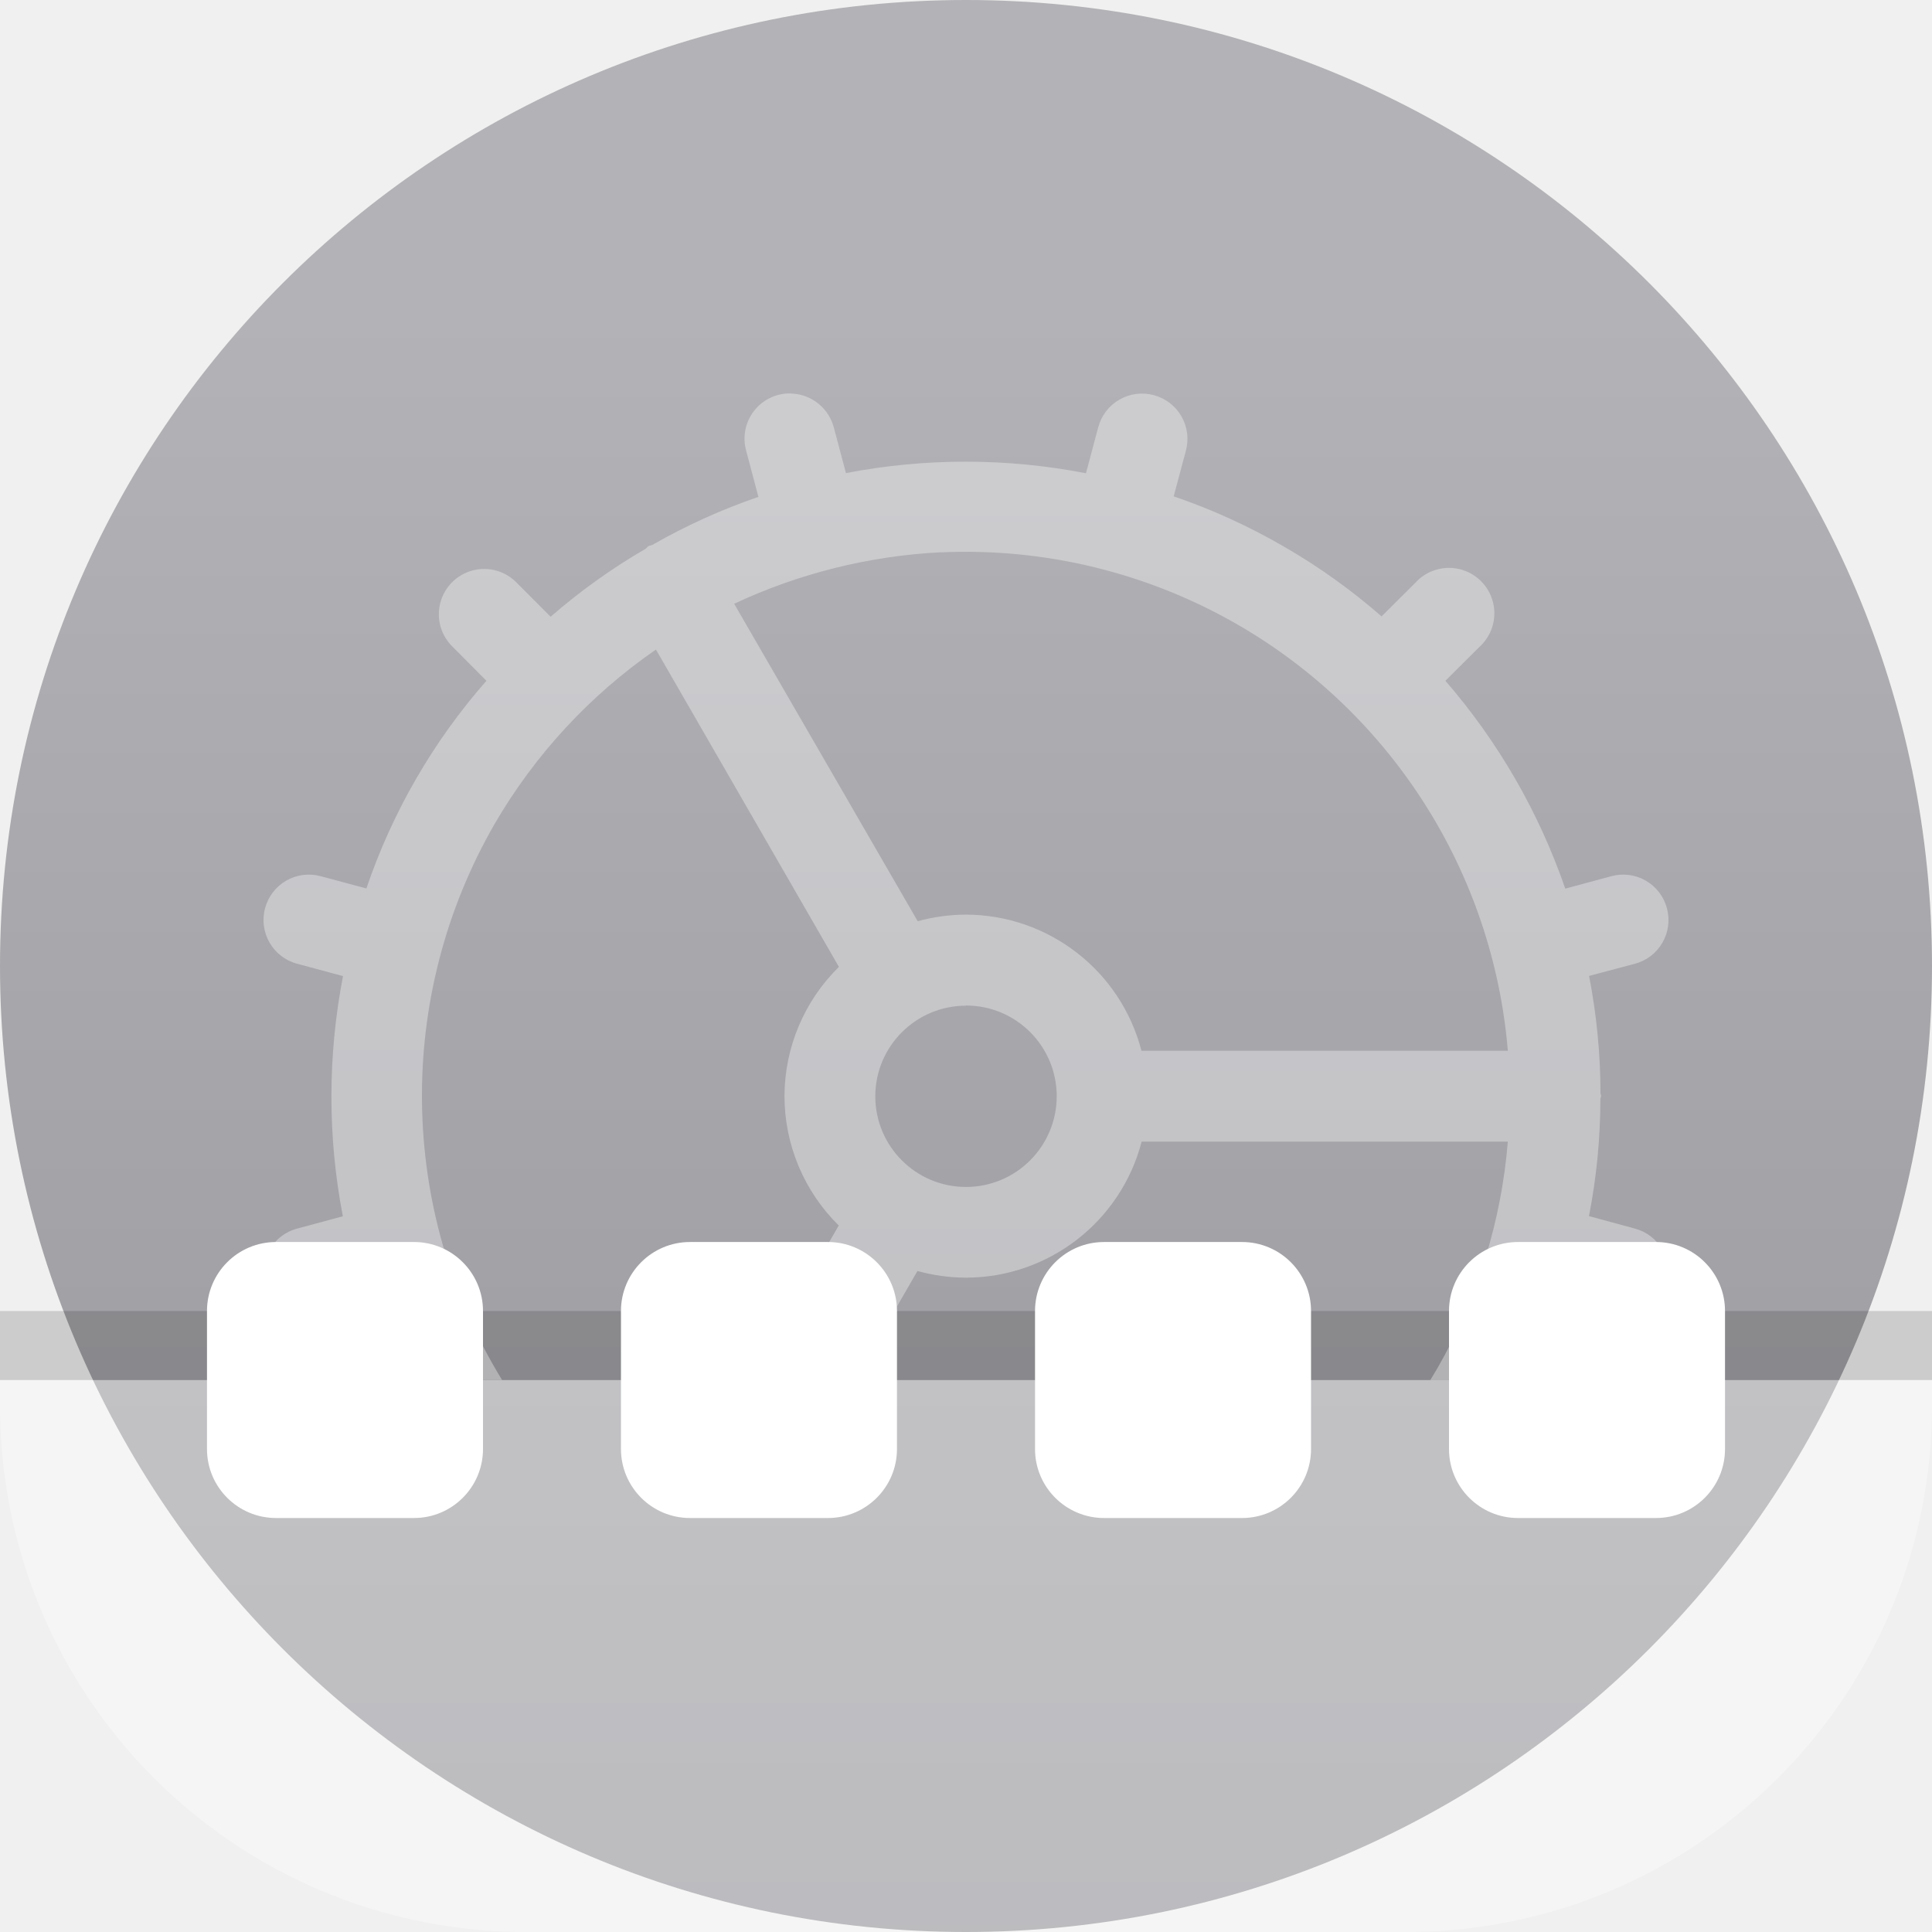
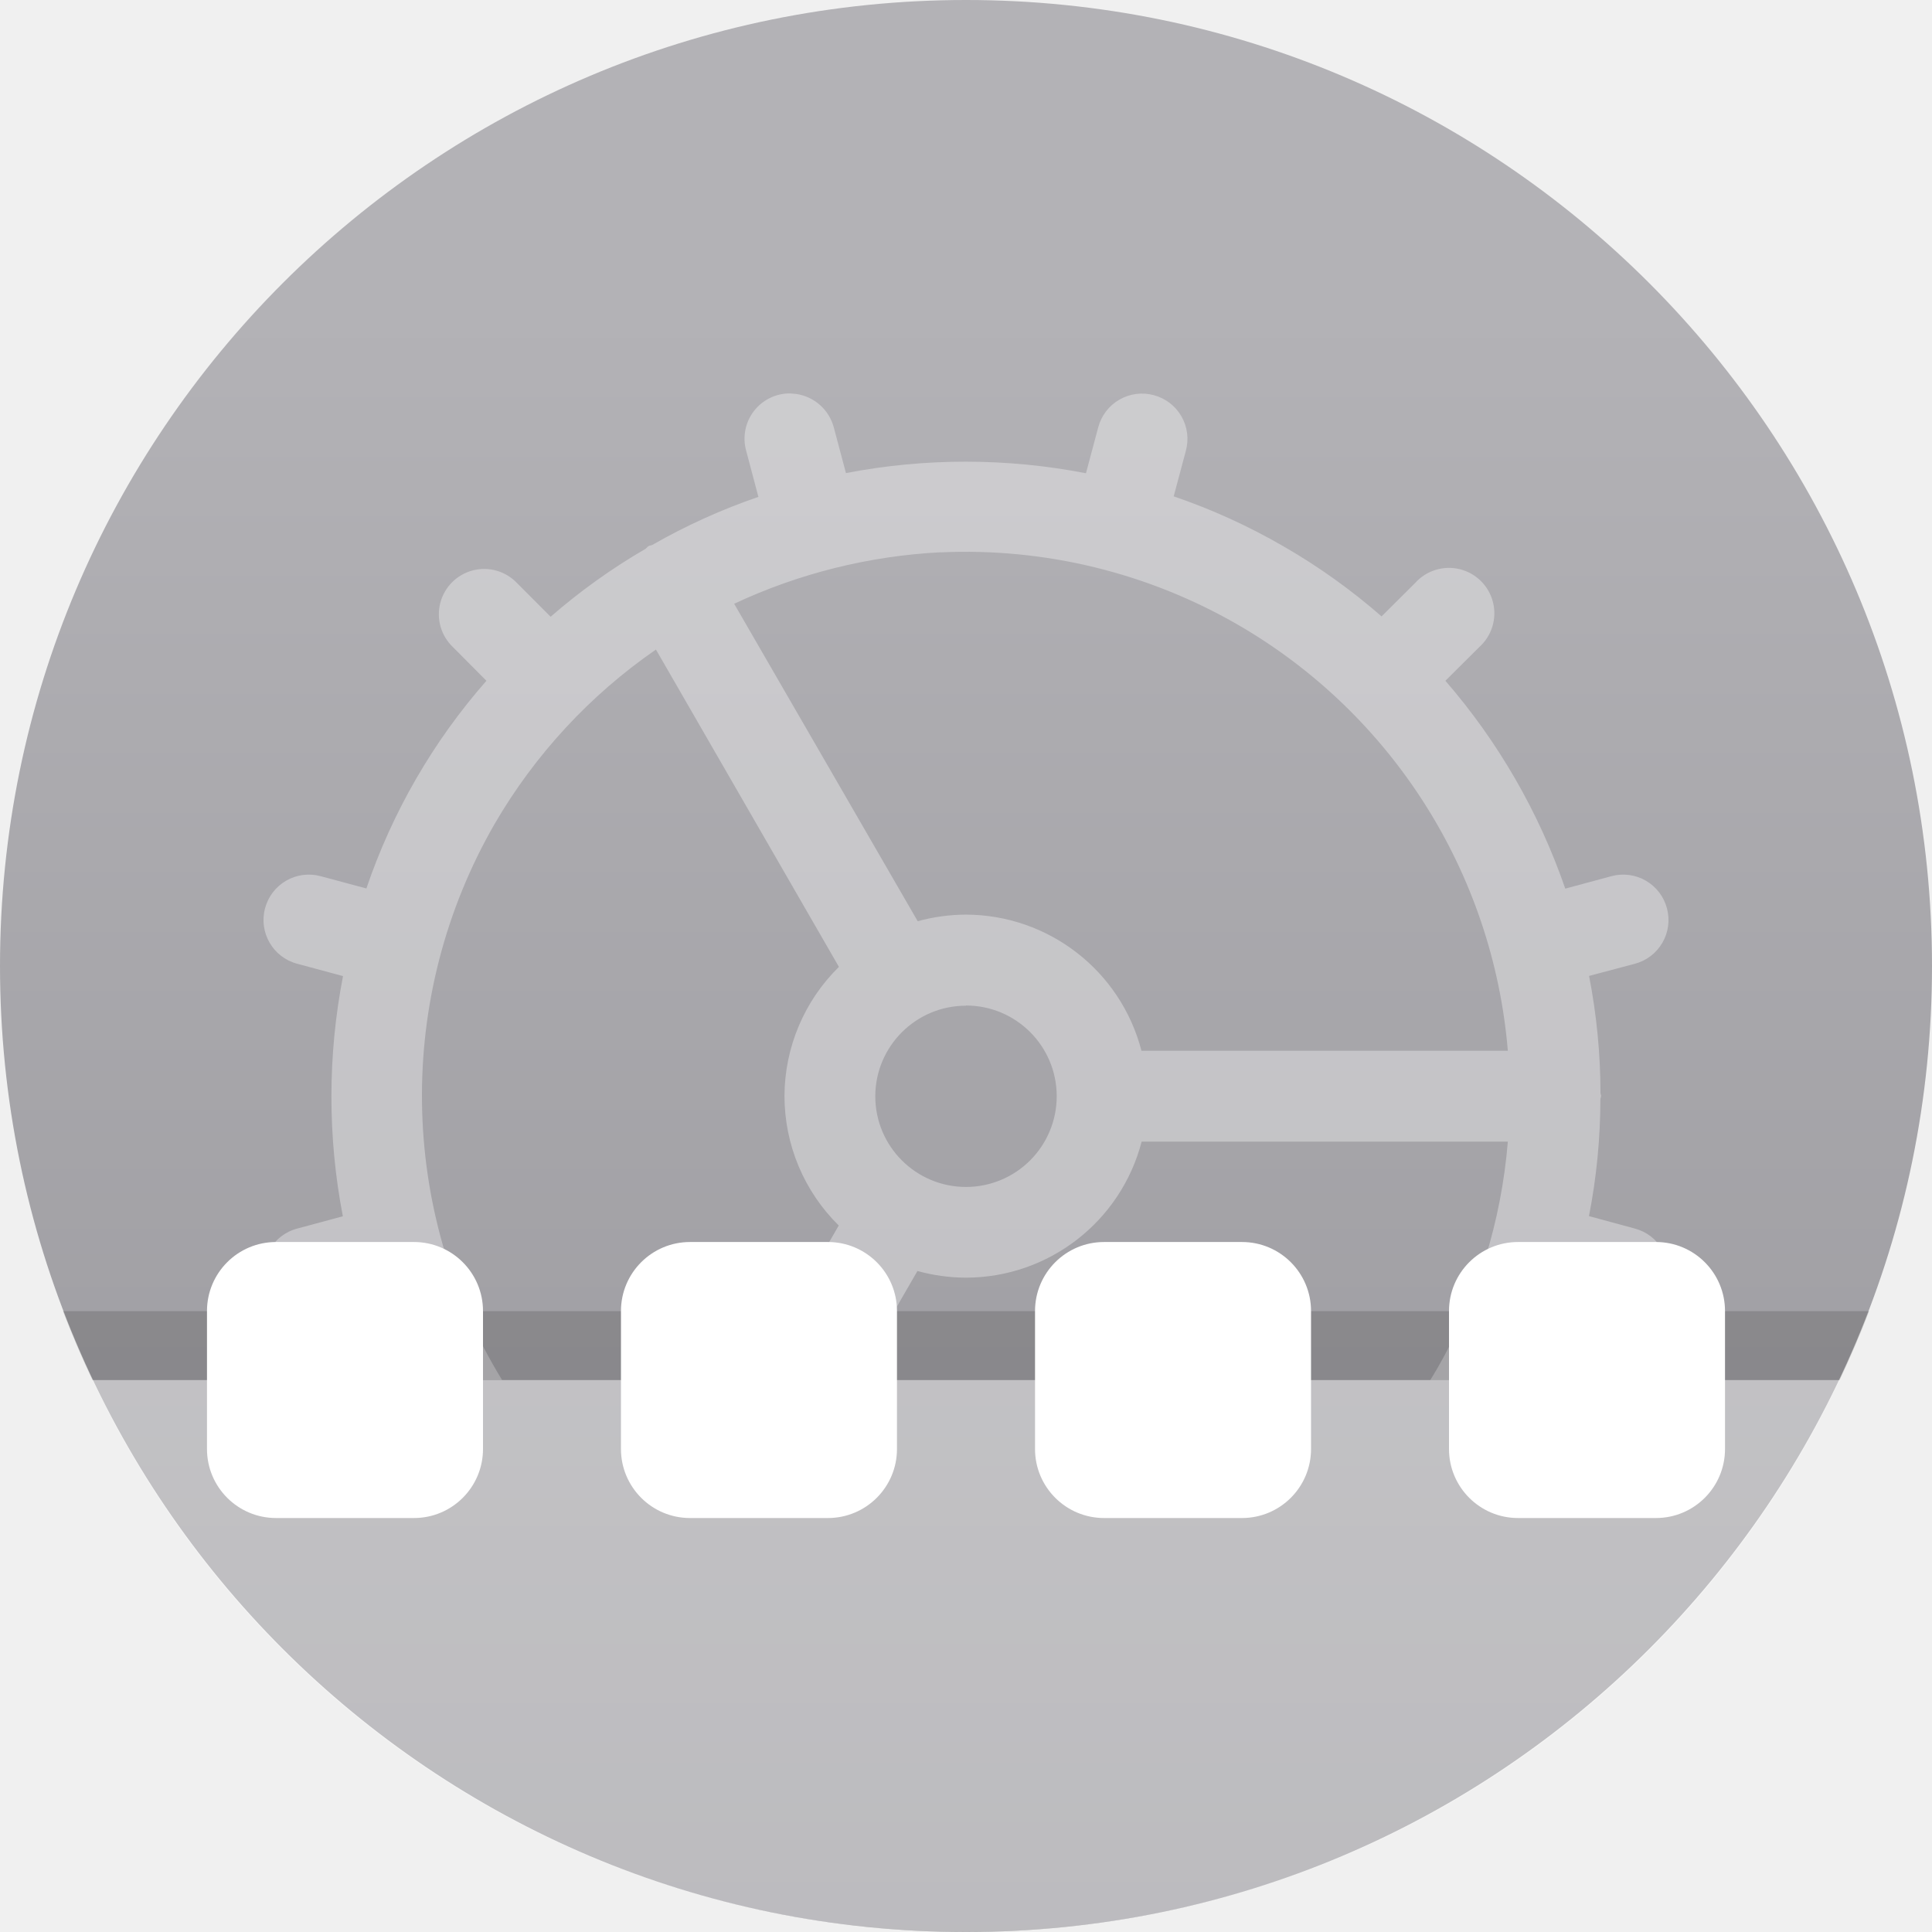
<svg xmlns="http://www.w3.org/2000/svg" width="22" height="22" version="1.1">
  <defs>
    <linearGradient id="a" x1="7.937" x2="7.937" y1="15.081" y2="1.852" gradientTransform="translate(.001 .015)scale(1.8897)" gradientUnits="userSpaceOnUse">
      <stop stop-color="#8e8d92" offset="0" />
      <stop stop-color="#b3b2b6" offset="1" />
    </linearGradient>
  </defs>
  <rect width="22" height="22" rx="11" ry="11" fill="url(#a)" />
-   <path d="m0 15.715v0.285c0 3.245 2.55 5.873 5.764 5.996 0.079 0.003 0.157 0.004 0.236 0.004a8.565 6.983 0 0 0 0.053 0h9.947a8.565 6.983 0 0 0 0.236-0.004c3.213-0.123 5.764-2.751 5.764-5.996v-0.285z" fill="#ffffff" opacity=".35" stroke-width=".87" style="paint-order:stroke fill markers" />
-   <rect y="14.929" width="22" height=".786" rx="0" ry="0" fill-rule="evenodd" opacity=".15" stroke-width=".786" style="paint-order:stroke fill markers" />
+   <path class="ColorScheme-Text" d="M8.998 4.48a.515.515 0 0 0-.502.65l.14.528a7 7 0 0 0-1.208.547c-.014.007-.03.006-.043.014-.014.008-.022.022-.035.031a7 7 0 0 0-1.08.773l-.383-.384a.516.516 0 1 0-.729.73l.381.383a7 7 0 0 0-.8 1.115 7 7 0 0 0-.567 1.25l-.522-.14a.515.515 0 0 0-.632.367.515.515 0 0 0 .365.63l.523.141a7.2 7.2 0 0 0-.002 2.735l-.52.14a.515.515 0 0 0-.366.63c.074.276.356.439.632.364l.526-.14a7 7 0 0 0 .367.87h1.174a6.2 6.2 0 0 1-.084-6.333 6.2 6.2 0 0 1 1.834-1.983l.002-.002 2.084 3.614a2.07 2.07 0 0 0-.62 1.47 2.07 2.07 0 0 0 .618 1.475l-1.016 1.76H9.73l.717-1.242a2.1 2.1 0 0 0 .553.076A2.07 2.07 0 0 0 13 13h4.17a6.2 6.2 0 0 1-.803 2.582l-.08.133h1.18a7 7 0 0 0 .361-.87l.522.14a.515.515 0 0 0 .632-.366.515.515 0 0 0-.365-.629l-.523-.142a7 7 0 0 0 .13-1.338l.003-.006q.003-.011.005-.024c0-.013-.007-.021-.007-.035a7 7 0 0 0-.13-1.332l.52-.138a.515.515 0 0 0 .367-.631.515.515 0 0 0-.632-.367l-.526.142a7.2 7.2 0 0 0-1.365-2.367l.385-.383a.517.517 0 1 0-.73-.73l-.382.38a7 7 0 0 0-1.117-.798 7 7 0 0 0-1.25-.569l.139-.52a.515.515 0 0 0-.365-.632.515.515 0 0 0-.633.365l-.14.524a7.2 7.2 0 0 0-2.733-.002l-.139-.522a.52.52 0 0 0-.428-.379 1 1 0 0 0-.068-.006m1.711 1.81a6.2 6.2 0 0 1 3.389.825 6.2 6.2 0 0 1 3.072 4.85h-4.172A2.07 2.07 0 0 0 11 10.415a2.1 2.1 0 0 0-.55.075L8.36 6.875a6.3 6.3 0 0 1 2.348-.586M11 11.45a1.033 1.033 0 0 1 1.033 1.031A1.033 1.033 0 0 1 11 13.516a1.033 1.033 0 0 1-1.033-1.034A1.033 1.033 0 0 1 11 11.452" fill="#fff" opacity=".35" stroke-width="1.333" />
+   <path d="m1.053 15.715c1.76 3.722 5.543 6.285 9.947 6.285 4.405 0 8.188-2.563 9.947-6.285z" fill="#fff" opacity=".35" style="paint-order:stroke fill markers" />
+   <path d="m0.717 14.93c0.102 0.267 0.215 0.529 0.336 0.785h19.895c0.121-0.257 0.234-0.518 0.336-0.785z" opacity=".15" style="paint-order:stroke fill markers" />
  <rect x="2.357" y="14.143" width="3.143" height="3.143" rx=".786" ry=".786" fill="#fff" stroke-width=".786" />
  <rect x="7.071" y="14.143" width="3.143" height="3.143" rx=".786" ry=".786" fill="#fff" stroke-width=".786" />
  <rect x="11.786" y="14.143" width="3.143" height="3.143" rx=".786" ry=".786" fill="#fff" stroke-width=".786" />
  <rect x="16.5" y="14.143" width="3.143" height="3.143" rx=".786" ry=".786" fill="#fff" stroke-width=".786" />
-   <path class="ColorScheme-Text" d="M8.998 4.48a.515.515 0 0 0-.502.65l.14.528a7 7 0 0 0-1.208.547c-.014.007-.03.006-.043.014-.014.008-.022.022-.035.031a7 7 0 0 0-1.08.773l-.383-.384a.516.516 0 1 0-.729.73l.381.383a7 7 0 0 0-.8 1.115 7 7 0 0 0-.567 1.25l-.522-.14a.515.515 0 0 0-.632.367.515.515 0 0 0 .365.63l.523.141a7.2 7.2 0 0 0-.002 2.735l-.52.14a.515.515 0 0 0-.366.63c.074.276.356.439.632.364l.526-.14a7 7 0 0 0 .367.87h1.174a6.2 6.2 0 0 1-.084-6.333 6.2 6.2 0 0 1 1.834-1.983l.002-.002 2.084 3.614a2.07 2.07 0 0 0-.62 1.47 2.07 2.07 0 0 0 .618 1.475l-1.016 1.76H9.73l.717-1.242a2.1 2.1 0 0 0 .553.076A2.07 2.07 0 0 0 13 13h4.17a6.2 6.2 0 0 1-.803 2.582l-.08.133h1.18a7 7 0 0 0 .361-.87l.522.14a.515.515 0 0 0 .632-.366.515.515 0 0 0-.365-.629l-.523-.142a7 7 0 0 0 .13-1.338l.003-.006q.003-.011.005-.024c0-.013-.007-.021-.007-.035a7 7 0 0 0-.13-1.332l.52-.138a.515.515 0 0 0 .367-.631.515.515 0 0 0-.632-.367l-.526.142a7.2 7.2 0 0 0-1.365-2.367l.385-.383a.517.517 0 1 0-.73-.73l-.382.38a7 7 0 0 0-1.117-.798 7 7 0 0 0-1.25-.569l.139-.52a.515.515 0 0 0-.365-.632.515.515 0 0 0-.633.365l-.14.524a7.2 7.2 0 0 0-2.733-.002l-.139-.522a.52.52 0 0 0-.428-.379 1 1 0 0 0-.068-.006m1.711 1.81a6.2 6.2 0 0 1 3.389.825 6.2 6.2 0 0 1 3.072 4.85h-4.172A2.07 2.07 0 0 0 11 10.415a2.1 2.1 0 0 0-.55.075L8.36 6.875a6.3 6.3 0 0 1 2.348-.586M11 11.45a1.033 1.033 0 0 1 1.033 1.031A1.033 1.033 0 0 1 11 13.516a1.033 1.033 0 0 1-1.033-1.034A1.033 1.033 0 0 1 11 11.452" fill="#fff" opacity=".35" stroke-width="1.333" />
</svg>
